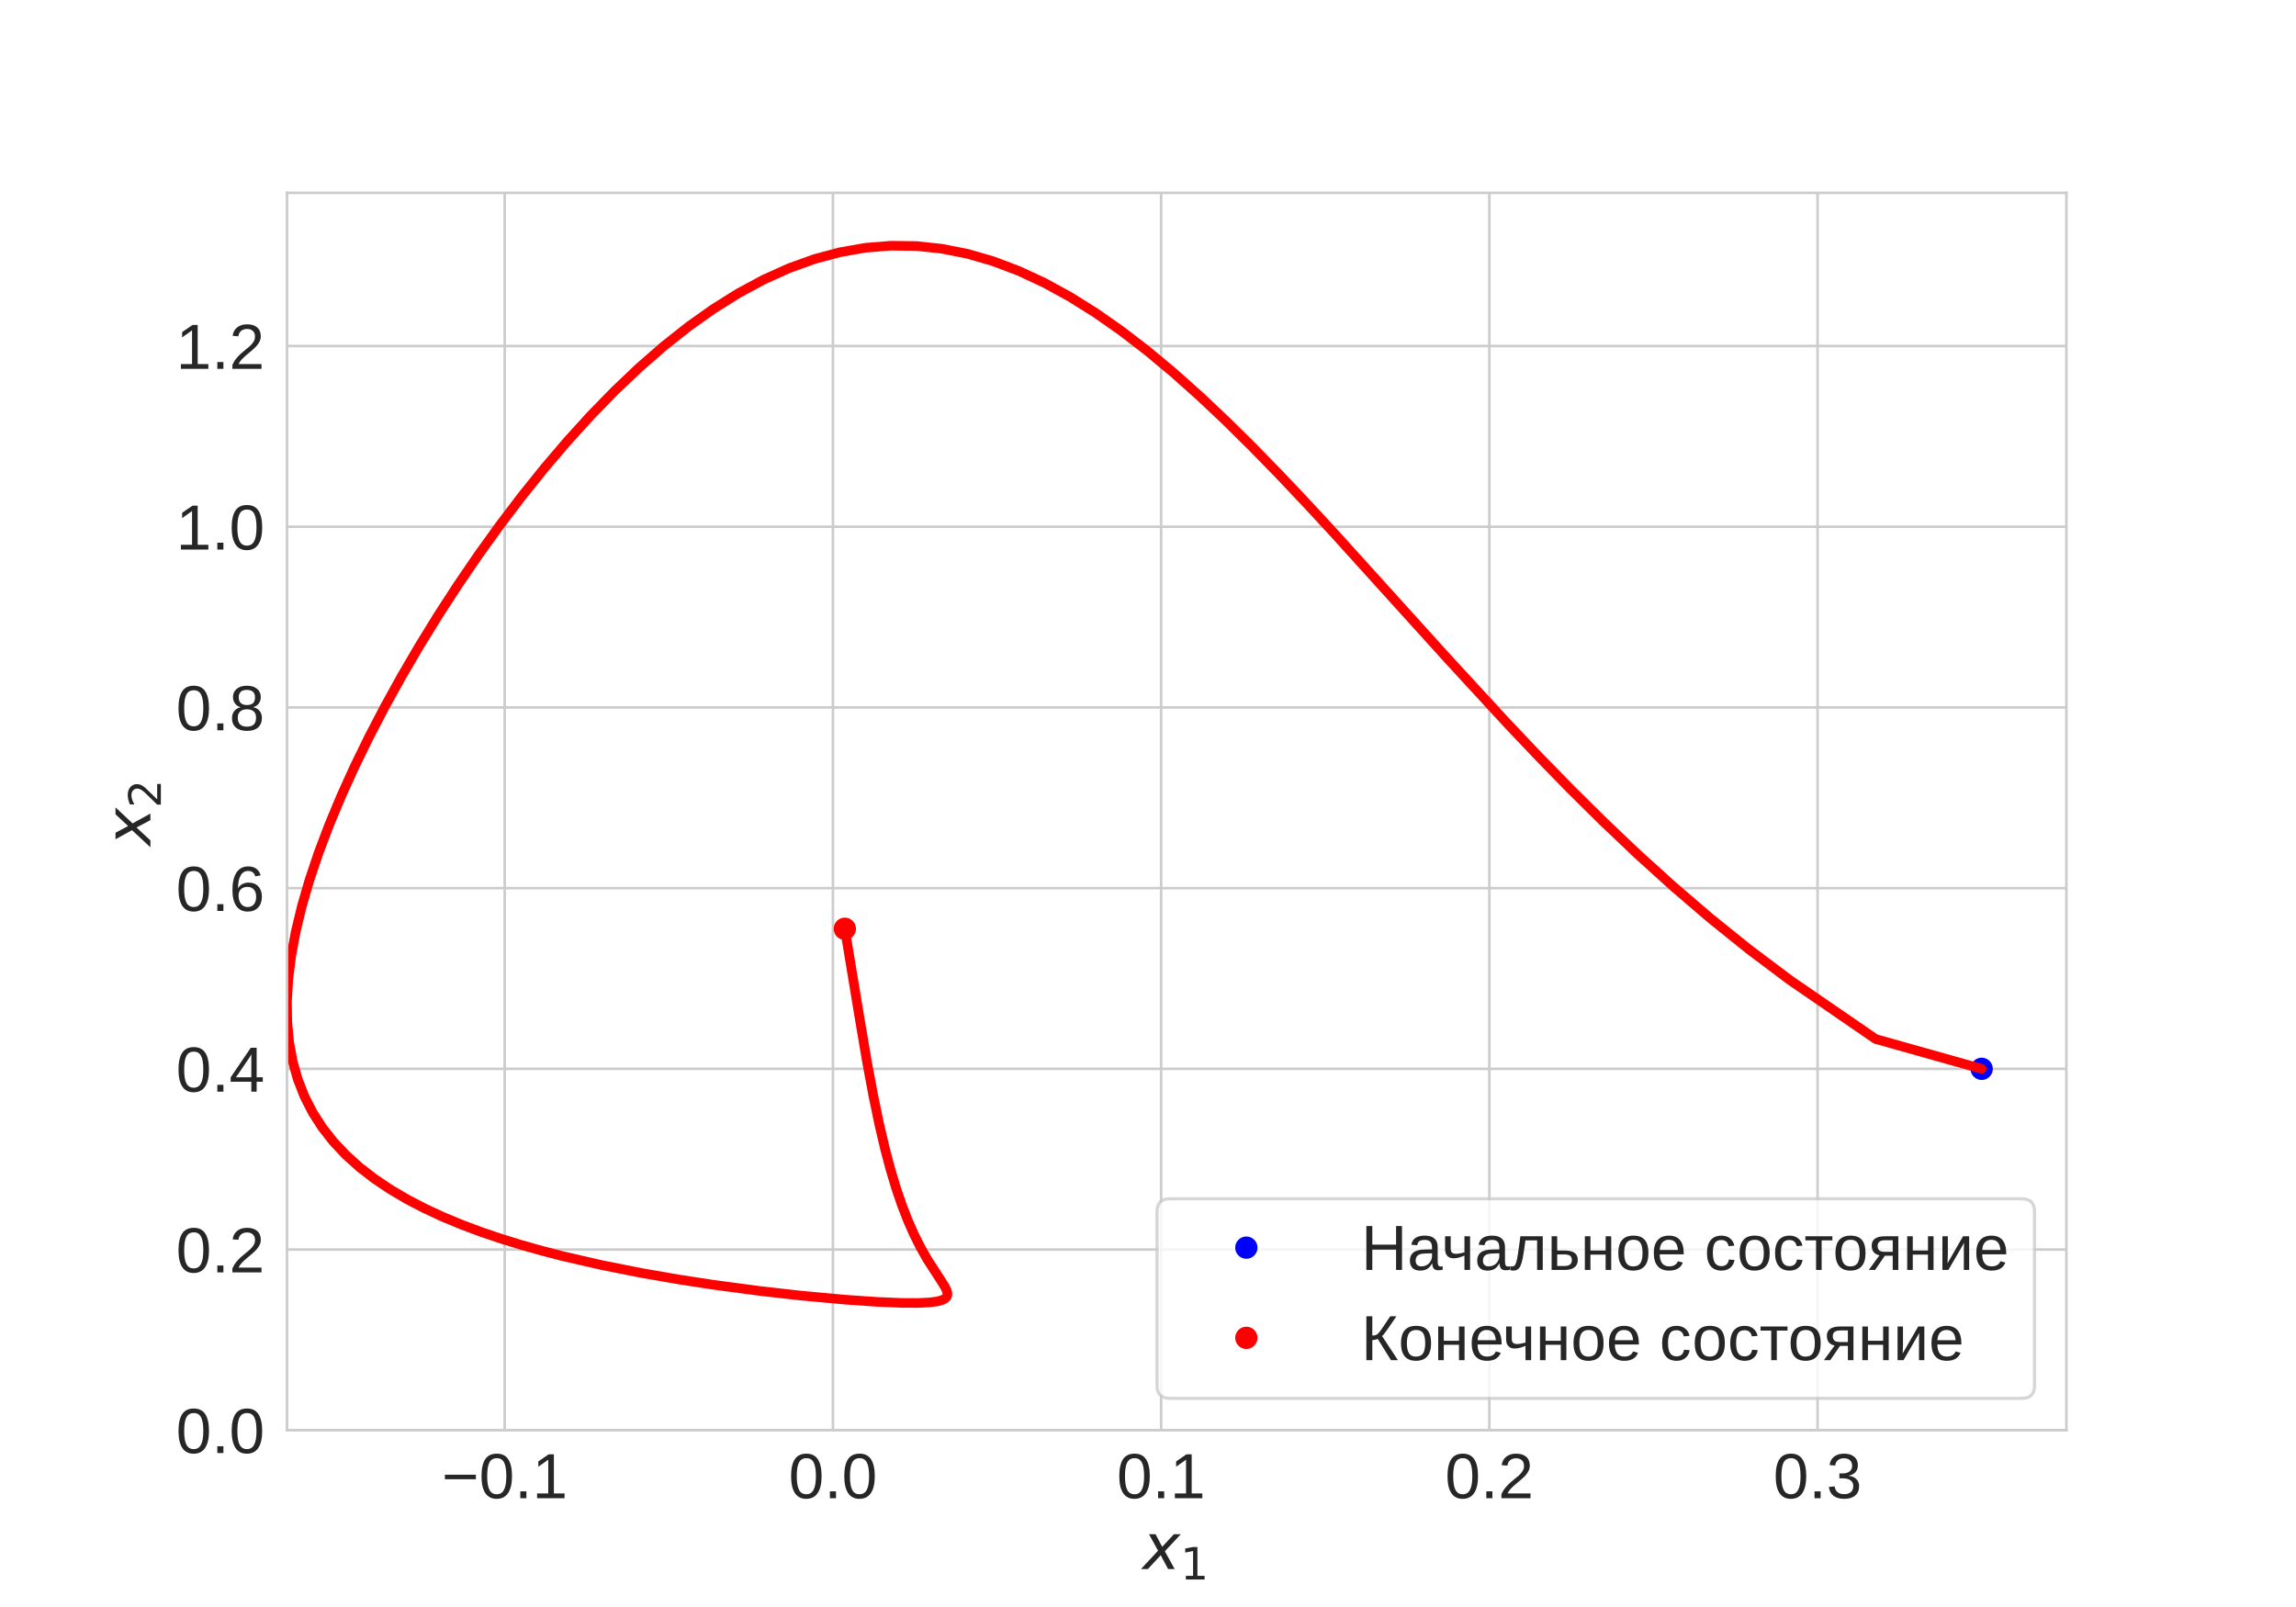
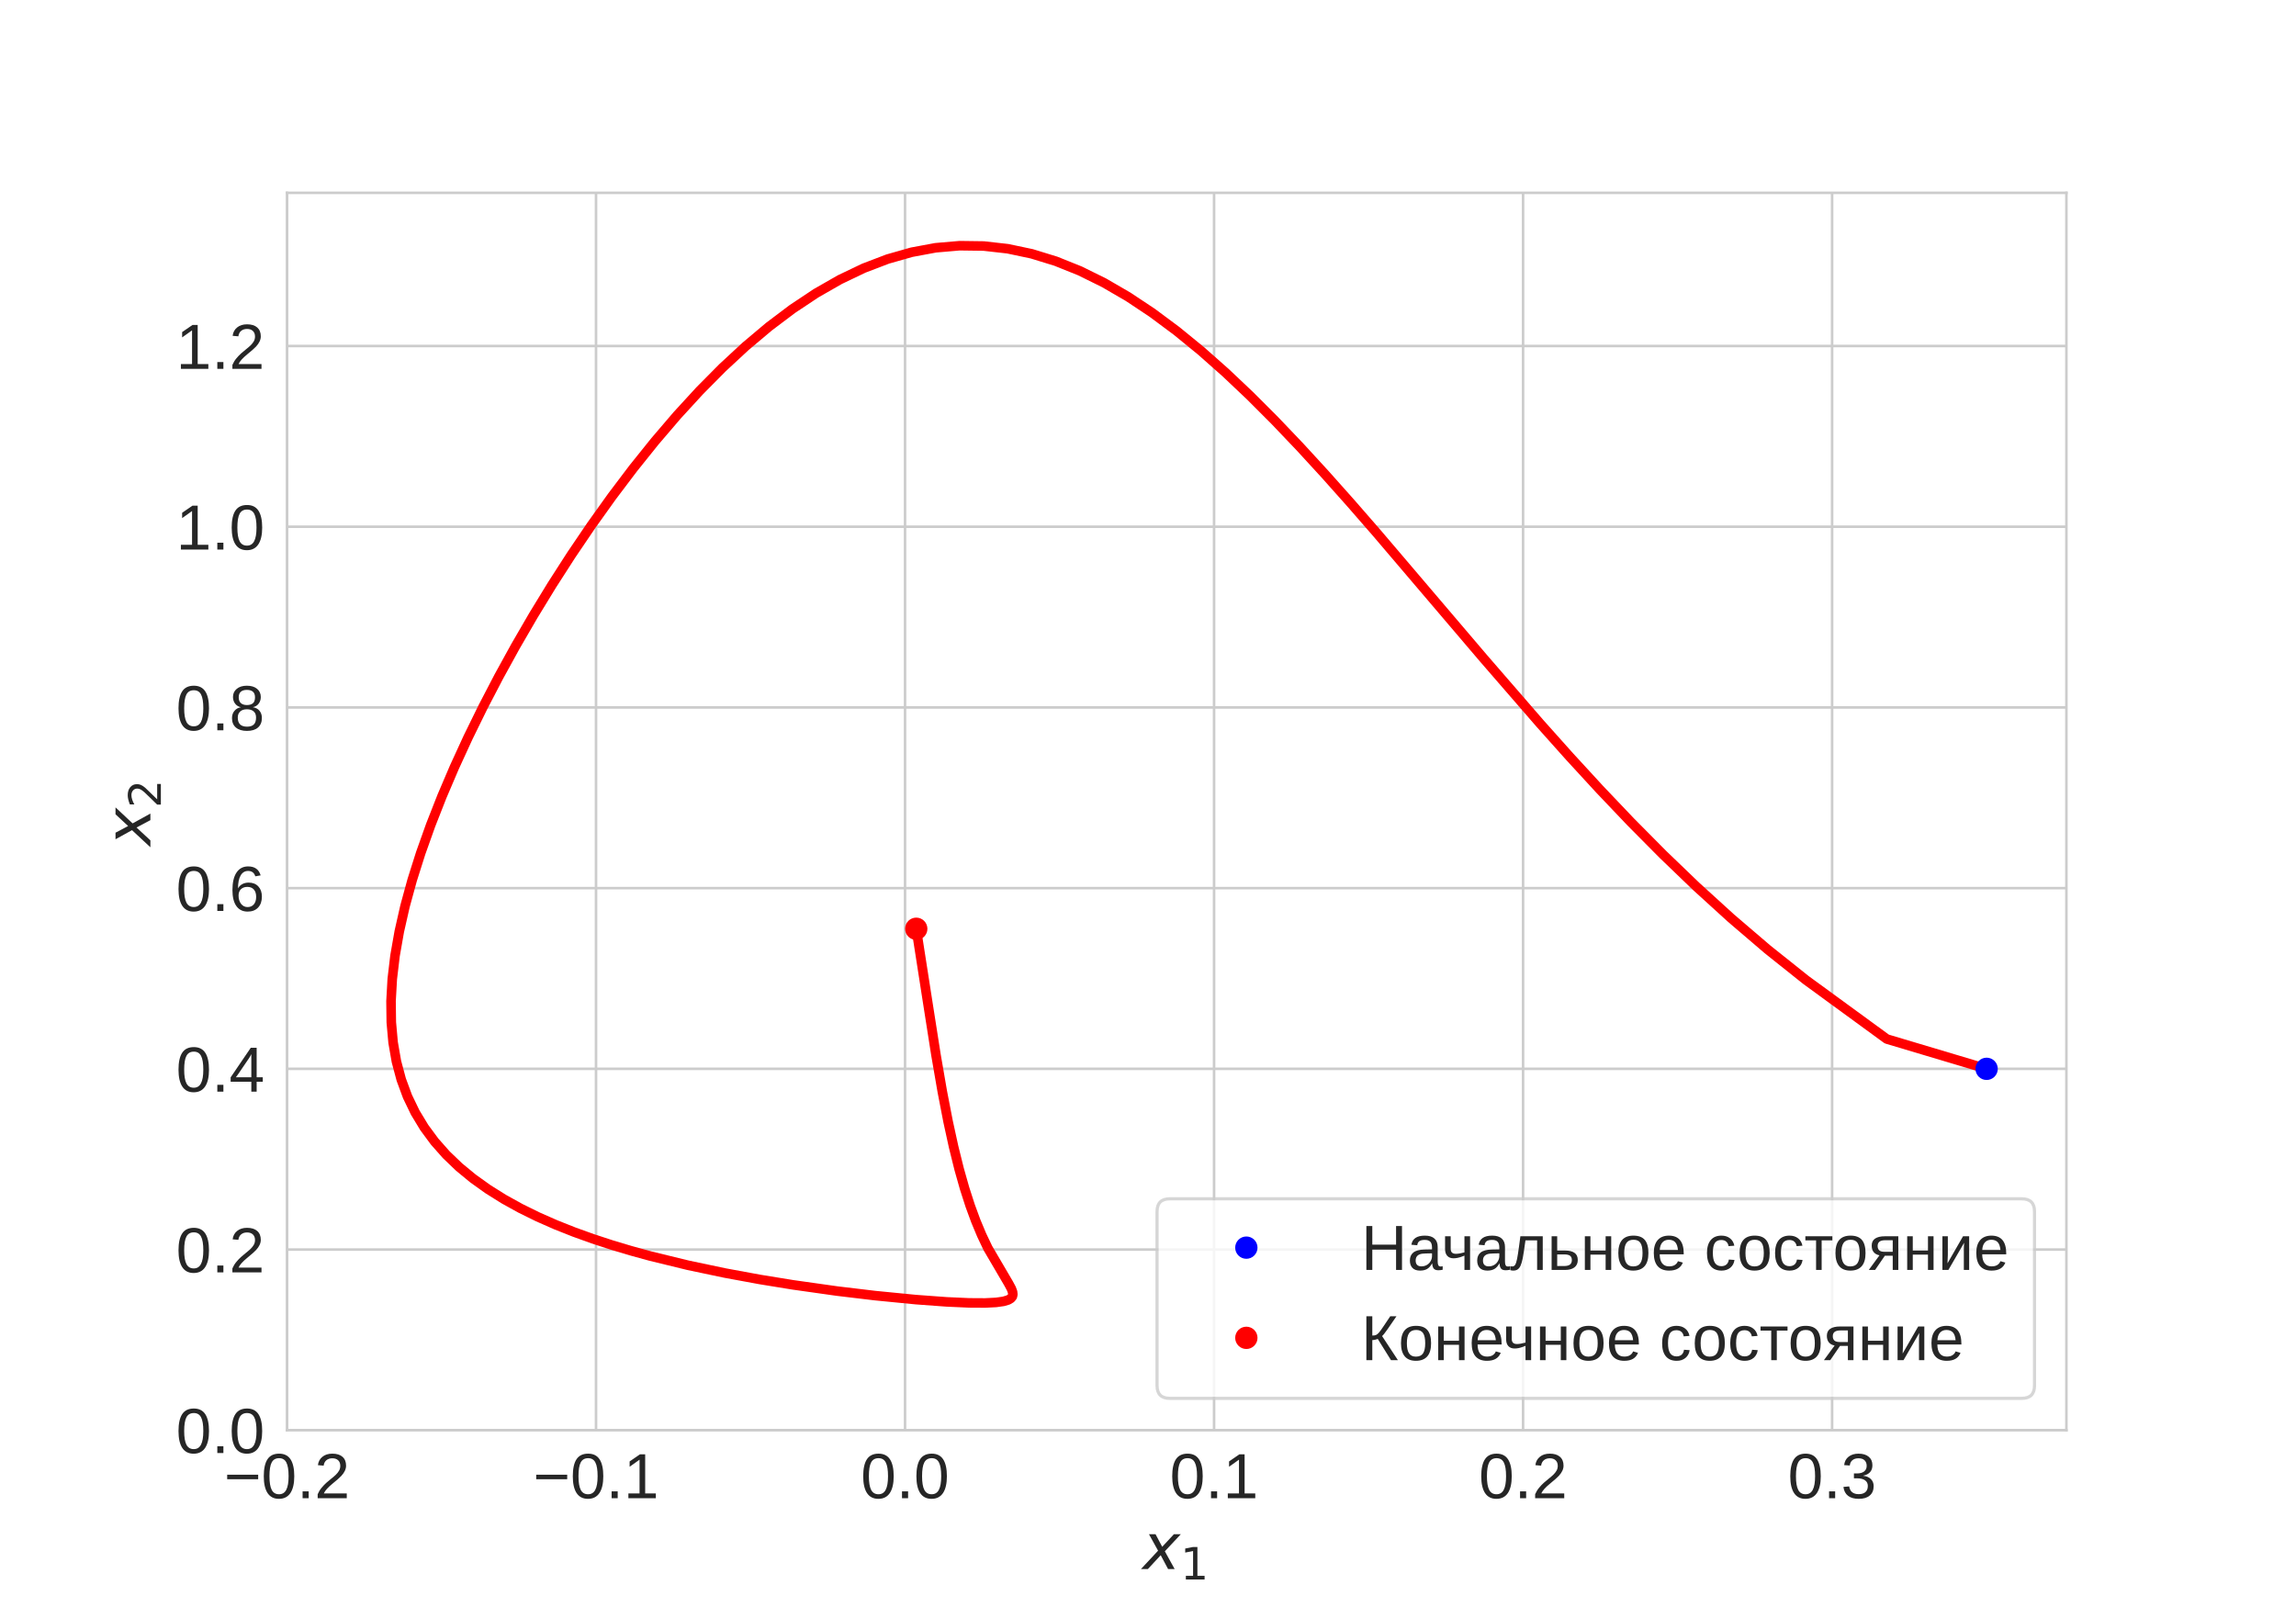
<svg xmlns="http://www.w3.org/2000/svg" xmlns:xlink="http://www.w3.org/1999/xlink" width="720pt" height="504pt" viewBox="0 0 720 504" version="1.1">
  <defs>
    <style type="text/css">*{stroke-linejoin: round; stroke-linecap: butt}</style>
  </defs>
  <g id="figure_1">
    <g id="patch_1">
      <path d="M 0 504  L 720 504  L 720 0  L 0 0  z " style="fill: #ffffff" />
    </g>
    <g id="axes_1">
      <g id="patch_2">
        <path d="M 90 448.56  L 648 448.56  L 648 60.48  L 90 60.48  z " style="fill: #ffffff" />
      </g>
      <g id="matplotlib.axis_1">
        <g id="xtick_1">
          <g id="line2d_1">
-             <path d="M 158.277 448.56  L 158.277 60.48  " clip-path="url(#p437e86e227)" style="fill: none; stroke: #cccccc; stroke-width: 0.8; stroke-linecap: round" />
+             <path d="M 90 448.56  L 90 60.48  " clip-path="url(#pb7b7784d0e)" style="fill: none; stroke: #cccccc; stroke-width: 0.8; stroke-linecap: round" />
          </g>
          <g id="text_1">
-             <text style="fill: #262626; font: 20px 'Arial', 'DejaVu Sans', 'Liberation Sans', 'Bitstream Vera Sans', sans-serif; text-anchor: middle" x="158.277" y="469.876" transform="rotate(-0 158.2767 469.8756)">−0.1</text>
+             <text style="fill: #262626; font: 20px 'Arial', 'DejaVu Sans', 'Liberation Sans', 'Bitstream Vera Sans', sans-serif; text-anchor: middle" x="90" y="469.876" transform="rotate(-0 90 469.8756)">−0.2</text>
          </g>
        </g>
        <g id="xtick_2">
          <g id="line2d_2">
-             <path d="M 261.199 448.56  L 261.199 60.48  " clip-path="url(#p437e86e227)" style="fill: none; stroke: #cccccc; stroke-width: 0.8; stroke-linecap: round" />
+             <path d="M 186.906 448.56  L 186.906 60.48  " clip-path="url(#pb7b7784d0e)" style="fill: none; stroke: #cccccc; stroke-width: 0.8; stroke-linecap: round" />
          </g>
          <g id="text_2">
-             <text style="fill: #262626; font: 20px 'Arial', 'DejaVu Sans', 'Liberation Sans', 'Bitstream Vera Sans', sans-serif; text-anchor: middle" x="261.199" y="469.876" transform="rotate(-0 261.1994 469.8756)">0.0</text>
+             <text style="fill: #262626; font: 20px 'Arial', 'DejaVu Sans', 'Liberation Sans', 'Bitstream Vera Sans', sans-serif; text-anchor: middle" x="186.906" y="469.876" transform="rotate(-0 186.9058 469.8756)">−0.1</text>
          </g>
        </g>
        <g id="xtick_3">
          <g id="line2d_3">
-             <path d="M 364.122 448.56  L 364.122 60.48  " clip-path="url(#p437e86e227)" style="fill: none; stroke: #cccccc; stroke-width: 0.8; stroke-linecap: round" />
+             <path d="M 283.812 448.56  L 283.812 60.48  " clip-path="url(#pb7b7784d0e)" style="fill: none; stroke: #cccccc; stroke-width: 0.8; stroke-linecap: round" />
          </g>
          <g id="text_3">
-             <text style="fill: #262626; font: 20px 'Arial', 'DejaVu Sans', 'Liberation Sans', 'Bitstream Vera Sans', sans-serif; text-anchor: middle" x="364.122" y="469.876" transform="rotate(-0 364.122 469.8756)">0.1</text>
+             <text style="fill: #262626; font: 20px 'Arial', 'DejaVu Sans', 'Liberation Sans', 'Bitstream Vera Sans', sans-serif; text-anchor: middle" x="283.812" y="469.876" transform="rotate(-0 283.8116 469.8756)">0.0</text>
          </g>
        </g>
        <g id="xtick_4">
          <g id="line2d_4">
-             <path d="M 467.045 448.56  L 467.045 60.48  " clip-path="url(#p437e86e227)" style="fill: none; stroke: #cccccc; stroke-width: 0.8; stroke-linecap: round" />
+             <path d="M 380.717 448.56  L 380.717 60.48  " clip-path="url(#pb7b7784d0e)" style="fill: none; stroke: #cccccc; stroke-width: 0.8; stroke-linecap: round" />
          </g>
          <g id="text_4">
-             <text style="fill: #262626; font: 20px 'Arial', 'DejaVu Sans', 'Liberation Sans', 'Bitstream Vera Sans', sans-serif; text-anchor: middle" x="467.045" y="469.876" transform="rotate(-0 467.0446 469.8756)">0.2</text>
+             <text style="fill: #262626; font: 20px 'Arial', 'DejaVu Sans', 'Liberation Sans', 'Bitstream Vera Sans', sans-serif; text-anchor: middle" x="380.717" y="469.876" transform="rotate(-0 380.7174 469.8756)">0.1</text>
          </g>
        </g>
        <g id="xtick_5">
          <g id="line2d_5">
-             <path d="M 569.967 448.56  L 569.967 60.48  " clip-path="url(#p437e86e227)" style="fill: none; stroke: #cccccc; stroke-width: 0.8; stroke-linecap: round" />
+             <path d="M 477.623 448.56  L 477.623 60.48  " clip-path="url(#pb7b7784d0e)" style="fill: none; stroke: #cccccc; stroke-width: 0.8; stroke-linecap: round" />
          </g>
          <g id="text_5">
-             <text style="fill: #262626; font: 20px 'Arial', 'DejaVu Sans', 'Liberation Sans', 'Bitstream Vera Sans', sans-serif; text-anchor: middle" x="569.967" y="469.876" transform="rotate(-0 569.9673 469.8756)">0.3</text>
+             <text style="fill: #262626; font: 20px 'Arial', 'DejaVu Sans', 'Liberation Sans', 'Bitstream Vera Sans', sans-serif; text-anchor: middle" x="477.623" y="469.876" transform="rotate(-0 477.6232 469.8756)">0.2</text>
          </g>
        </g>
-         <g id="text_6">
+         <g id="xtick_6">
+           <g id="line2d_6">
+             <path d="M 574.529 448.56  L 574.529 60.48  " clip-path="url(#pb7b7784d0e)" style="fill: none; stroke: #cccccc; stroke-width: 0.8; stroke-linecap: round" />
+           </g>
+           <g id="text_6">
+             <text style="fill: #262626; font: 20px 'Arial', 'DejaVu Sans', 'Liberation Sans', 'Bitstream Vera Sans', sans-serif; text-anchor: middle" x="574.529" y="469.876" transform="rotate(-0 574.529 469.8756)">0.3</text>
+           </g>
+         </g>
+         <g id="text_7">
          <g style="fill: #262626" transform="translate(358.3 492.1662)">
            <text>
              <tspan style="font: oblique 20px 'DejaVu Sans'" x="0" y="-0.062">x</tspan>
              <tspan style="font: 14px 'DejaVu Sans'" x="11.836" y="3.219">1</tspan>
            </text>
          </g>
        </g>
      </g>
      <g id="matplotlib.axis_2">
        <g id="ytick_1">
-           <g id="line2d_6">
-             <path d="M 90 448.56  L 648 448.56  " clip-path="url(#p437e86e227)" style="fill: none; stroke: #cccccc; stroke-width: 0.8; stroke-linecap: round" />
+           <g id="line2d_7">
+             <path d="M 90 448.56  L 648 448.56  " clip-path="url(#pb7b7784d0e)" style="fill: none; stroke: #cccccc; stroke-width: 0.8; stroke-linecap: round" />
          </g>
-           <g id="text_7">
+           <g id="text_8">
            <text style="fill: #262626; font: 20px 'Arial', 'DejaVu Sans', 'Liberation Sans', 'Bitstream Vera Sans', sans-serif; text-anchor: end" x="83" y="455.718" transform="rotate(-0 83 455.7178)">0.0</text>
          </g>
        </g>
        <g id="ytick_2">
-           <g id="line2d_7">
-             <path d="M 90 391.887  L 648 391.887  " clip-path="url(#p437e86e227)" style="fill: none; stroke: #cccccc; stroke-width: 0.8; stroke-linecap: round" />
+           <g id="line2d_8">
+             <path d="M 90 391.887  L 648 391.887  " clip-path="url(#pb7b7784d0e)" style="fill: none; stroke: #cccccc; stroke-width: 0.8; stroke-linecap: round" />
          </g>
-           <g id="text_8">
+           <g id="text_9">
            <text style="fill: #262626; font: 20px 'Arial', 'DejaVu Sans', 'Liberation Sans', 'Bitstream Vera Sans', sans-serif; text-anchor: end" x="83" y="399.045" transform="rotate(-0 83 399.0452)">0.2</text>
          </g>
        </g>
        <g id="ytick_3">
-           <g id="line2d_8">
-             <path d="M 90 335.215  L 648 335.215  " clip-path="url(#p437e86e227)" style="fill: none; stroke: #cccccc; stroke-width: 0.8; stroke-linecap: round" />
+           <g id="line2d_9">
+             <path d="M 90 335.215  L 648 335.215  " clip-path="url(#pb7b7784d0e)" style="fill: none; stroke: #cccccc; stroke-width: 0.8; stroke-linecap: round" />
          </g>
-           <g id="text_9">
+           <g id="text_10">
            <text style="fill: #262626; font: 20px 'Arial', 'DejaVu Sans', 'Liberation Sans', 'Bitstream Vera Sans', sans-serif; text-anchor: end" x="83" y="342.373" transform="rotate(-0 83 342.3726)">0.4</text>
          </g>
        </g>
        <g id="ytick_4">
-           <g id="line2d_9">
-             <path d="M 90 278.542  L 648 278.542  " clip-path="url(#p437e86e227)" style="fill: none; stroke: #cccccc; stroke-width: 0.8; stroke-linecap: round" />
+           <g id="line2d_10">
+             <path d="M 90 278.542  L 648 278.542  " clip-path="url(#pb7b7784d0e)" style="fill: none; stroke: #cccccc; stroke-width: 0.8; stroke-linecap: round" />
          </g>
-           <g id="text_10">
+           <g id="text_11">
            <text style="fill: #262626; font: 20px 'Arial', 'DejaVu Sans', 'Liberation Sans', 'Bitstream Vera Sans', sans-serif; text-anchor: end" x="83" y="285.7" transform="rotate(-0 83 285.7)">0.6</text>
          </g>
        </g>
        <g id="ytick_5">
-           <g id="line2d_10">
-             <path d="M 90 221.87  L 648 221.87  " clip-path="url(#p437e86e227)" style="fill: none; stroke: #cccccc; stroke-width: 0.8; stroke-linecap: round" />
+           <g id="line2d_11">
+             <path d="M 90 221.87  L 648 221.87  " clip-path="url(#pb7b7784d0e)" style="fill: none; stroke: #cccccc; stroke-width: 0.8; stroke-linecap: round" />
          </g>
-           <g id="text_11">
+           <g id="text_12">
            <text style="fill: #262626; font: 20px 'Arial', 'DejaVu Sans', 'Liberation Sans', 'Bitstream Vera Sans', sans-serif; text-anchor: end" x="83" y="229.027" transform="rotate(-0 83 229.0274)">0.8</text>
          </g>
        </g>
        <g id="ytick_6">
-           <g id="line2d_11">
-             <path d="M 90 165.197  L 648 165.197  " clip-path="url(#p437e86e227)" style="fill: none; stroke: #cccccc; stroke-width: 0.8; stroke-linecap: round" />
+           <g id="line2d_12">
+             <path d="M 90 165.197  L 648 165.197  " clip-path="url(#pb7b7784d0e)" style="fill: none; stroke: #cccccc; stroke-width: 0.8; stroke-linecap: round" />
          </g>
-           <g id="text_12">
+           <g id="text_13">
            <text style="fill: #262626; font: 20px 'Arial', 'DejaVu Sans', 'Liberation Sans', 'Bitstream Vera Sans', sans-serif; text-anchor: end" x="83" y="172.355" transform="rotate(-0 83 172.3549)">1.0</text>
          </g>
        </g>
        <g id="ytick_7">
-           <g id="line2d_12">
-             <path d="M 90 108.524  L 648 108.524  " clip-path="url(#p437e86e227)" style="fill: none; stroke: #cccccc; stroke-width: 0.8; stroke-linecap: round" />
+           <g id="line2d_13">
+             <path d="M 90 108.524  L 648 108.524  " clip-path="url(#pb7b7784d0e)" style="fill: none; stroke: #cccccc; stroke-width: 0.8; stroke-linecap: round" />
          </g>
-           <g id="text_13">
+           <g id="text_14">
            <text style="fill: #262626; font: 20px 'Arial', 'DejaVu Sans', 'Liberation Sans', 'Bitstream Vera Sans', sans-serif; text-anchor: end" x="83" y="115.682" transform="rotate(-0 83 115.6823)">1.2</text>
          </g>
        </g>
-         <g id="text_14">
+         <g id="text_15">
          <g style="fill: #262626" transform="translate(47.225 265.22) rotate(-90)">
            <text>
              <tspan style="font: oblique 20px 'DejaVu Sans'" x="0" y="-0.062">x</tspan>
              <tspan style="font: 14px 'DejaVu Sans'" x="11.836" y="3.219">2</tspan>
            </text>
          </g>
        </g>
      </g>
-       <g id="line2d_13">
-         <defs>
-           <path id="m7f23a1a50b" d="M 0 3  C 0.796 3 1.559 2.684 2.121 2.121  C 2.684 1.559 3 0.796 3 0  C 3 -0.796 2.684 -1.559 2.121 -2.121  C 1.559 -2.684 0.796 -3 0 -3  C -0.796 -3 -1.559 -2.684 -2.121 -2.121  C -2.684 -1.559 -3 -0.796 -3 0  C -3 0.796 -2.684 1.559 -2.121 2.121  C -1.559 2.684 -0.796 3 0 3  z " style="stroke: #0000ff" />
-         </defs>
-         <g clip-path="url(#p437e86e227)">
-           <use xlink:href="#m7f23a1a50b" x="621.429" y="335.215" style="fill: #0000ff; stroke: #0000ff" />
-         </g>
-       </g>
      <g id="line2d_14">
-         <defs>
-           <path id="m328726e68c" d="M 0 3  C 0.796 3 1.559 2.684 2.121 2.121  C 2.684 1.559 3 0.796 3 0  C 3 -0.796 2.684 -1.559 2.121 -2.121  C 1.559 -2.684 0.796 -3 0 -3  C -0.796 -3 -1.559 -2.684 -2.121 -2.121  C -2.684 -1.559 -3 -0.796 -3 0  C -3 0.796 -2.684 1.559 -2.121 2.121  C -1.559 2.684 -0.796 3 0 3  z " style="stroke: #ff0000" />
-         </defs>
-         <g clip-path="url(#p437e86e227)">
-           <use xlink:href="#m328726e68c" x="264.931" y="291.288" style="fill: #ff0000; stroke: #ff0000" />
-         </g>
+         <path d="M 622.982 335.215  L 591.677 325.863  L 566.306 307.34  L 554.285 297.749  L 542.857 287.973  L 531.944 278.037  L 521.473 267.967  L 511.385 257.79  L 501.632 247.538  L 492.17 237.242  L 482.965 226.938  L 465.204 206.449  L 431.645 167.046  L 423.56 157.764  L 415.568 148.792  L 407.659 140.174  L 399.821 131.95  L 392.043 124.162  L 384.318 116.85  L 376.636 110.05  L 368.991 103.801  L 361.375 98.137  L 353.783 93.088  L 346.208 88.686  L 338.647 84.956  L 331.095 81.921  L 323.55 79.601  L 316.009 78.011  L 308.472 77.161  L 300.937 77.06  L 293.406 77.709  L 285.882 79.107  L 278.367 81.245  L 270.865 84.111  L 263.383 87.69  L 255.927 91.958  L 248.507 96.89  L 241.132 102.454  L 233.814 108.615  L 226.565 115.334  L 219.4 122.568  L 212.335 130.271  L 205.387 138.395  L 198.573 146.888  L 191.915 155.698  L 185.43 164.772  L 179.143 174.056  L 173.073 183.497  L 167.244 193.042  L 161.678 202.639  L 156.398 212.24  L 151.427 221.798  L 146.786 231.268  L 142.498 240.609  L 138.582 249.784  L 135.058 258.76  L 131.943 267.507  L 129.254 275.999  L 127.005 284.214  L 125.209 292.135  L 123.874 299.747  L 123.01 307.039  L 122.62 314.006  L 122.708 320.641  L 123.274 326.946  L 124.313 332.92  L 125.82 338.568  L 127.785 343.895  L 130.198 348.909  L 133.043 353.618  L 136.302 358.033  L 139.955 362.163  L 143.978 366.022  L 148.345 369.619  L 153.028 372.968  L 157.995 376.081  L 163.216 378.971  L 168.655 381.648  L 174.278 384.127  L 180.048 386.417  L 185.93 388.531  L 191.887 390.48  L 197.883 392.274  L 203.885 393.923  L 215.775 396.824  L 227.315 399.255  L 238.306 401.279  L 248.594 402.953  L 262.485 404.914  L 274.387 406.338  L 287.199 407.594  L 296.862 408.304  L 303.912 408.62  L 308.91 408.65  L 312.357 408.474  L 314.661 408.149  L 316.134 407.713  L 317.012 407.197  L 317.467 406.62  L 317.623 405.997  L 317.528 405.171  L 317.142 404.128  L 316.26 402.491  L 309.794 391.455  L 307.838 387.342  L 306.012 382.974  L 304.242 378.158  L 302.484 372.706  L 300.776 366.662  L 299.046 359.691  L 297.311 351.747  L 295.497 342.367  L 293.514 330.88  L 291.066 315.276  L 287.325 291.288  L 287.325 291.288  " clip-path="url(#pb7b7784d0e)" style="fill: none; stroke: #ff0000; stroke-width: 3; stroke-linecap: round" />
      </g>
      <g id="line2d_15">
-         <path d="M 621.429 335.215  L 588.18 325.863  L 561.233 307.34  L 548.466 297.749  L 536.329 287.973  L 524.738 278.037  L 513.617 267.967  L 502.903 257.79  L 492.544 247.538  L 482.495 237.242  L 472.718 226.938  L 453.855 206.449  L 418.211 167.046  L 409.624 157.764  L 401.137 148.792  L 392.736 140.174  L 384.411 131.95  L 376.151 124.162  L 367.946 116.85  L 359.788 110.05  L 351.668 103.801  L 343.579 98.137  L 335.515 93.088  L 327.47 88.686  L 319.439 84.956  L 311.419 81.921  L 303.405 79.601  L 295.396 78.011  L 287.39 77.161  L 279.388 77.06  L 271.39 77.709  L 263.398 79.107  L 255.416 81.245  L 247.449 84.111  L 239.502 87.69  L 231.584 91.958  L 223.703 96.89  L 215.87 102.454  L 208.097 108.615  L 200.398 115.334  L 192.789 122.568  L 185.285 130.271  L 177.905 138.395  L 170.669 146.888  L 163.596 155.698  L 156.71 164.772  L 150.032 174.056  L 143.585 183.497  L 137.394 193.042  L 131.482 202.639  L 125.875 212.24  L 120.595 221.798  L 115.666 231.268  L 111.111 240.609  L 106.952 249.784  L 103.209 258.76  L 99.901 267.507  L 97.045 275.999  L 94.657 284.214  L 92.749 292.135  L 91.332 299.747  L 90.414 307.039  L 90 314.006  L 90.093 320.641  L 90.694 326.946  L 91.797 332.92  L 93.398 338.568  L 95.486 343.895  L 98.048 348.909  L 101.07 353.618  L 104.531 358.033  L 108.411 362.163  L 112.683 366.022  L 117.322 369.619  L 122.295 372.968  L 127.571 376.081  L 133.116 378.971  L 138.893 381.648  L 144.865 384.127  L 150.993 386.417  L 157.24 388.531  L 163.567 390.48  L 169.936 392.274  L 176.31 393.923  L 188.938 396.824  L 201.195 399.255  L 212.869 401.279  L 223.795 402.953  L 238.548 404.914  L 251.189 406.338  L 264.797 407.594  L 275.06 408.304  L 282.547 408.62  L 287.856 408.65  L 291.518 408.474  L 293.964 408.149  L 295.529 407.713  L 296.462 407.197  L 296.858 406.769  L 297.093 406.156  L 297.082 405.507  L 296.835 404.655  L 296.217 403.409  L 294.806 401.175  L 290.752 394.899  L 288.576 391.046  L 286.62 387.135  L 284.691 382.765  L 282.821 377.948  L 281.031 372.706  L 279.275 366.87  L 277.53 360.299  L 275.751 352.721  L 273.895 343.82  L 271.897 333.112  L 269.517 319.058  L 264.931 291.288  L 264.931 291.288  " clip-path="url(#p437e86e227)" style="fill: none; stroke: #ff0000; stroke-width: 3; stroke-linecap: round" />
+         <defs>
+           <path id="m99c7f8bbce" d="M 0 3  C 0.796 3 1.559 2.684 2.121 2.121  C 2.684 1.559 3 0.796 3 0  C 3 -0.796 2.684 -1.559 2.121 -2.121  C 1.559 -2.684 0.796 -3 0 -3  C -0.796 -3 -1.559 -2.684 -2.121 -2.121  C -2.684 -1.559 -3 -0.796 -3 0  C -3 0.796 -2.684 1.559 -2.121 2.121  C -1.559 2.684 -0.796 3 0 3  z " style="stroke: #ff0000" />
+         </defs>
+         <g clip-path="url(#pb7b7784d0e)">
+           <use xlink:href="#m99c7f8bbce" x="287.325" y="291.288" style="fill: #ff0000; stroke: #ff0000" />
+         </g>
      </g>
      <g id="patch_3">
        <path d="M 90 448.56  L 90 60.48  " style="fill: none; stroke: #cccccc; stroke-width: 0.8; stroke-linejoin: miter; stroke-linecap: square" />
      </g>
      <g id="patch_4">
        <path d="M 648 448.56  L 648 60.48  " style="fill: none; stroke: #cccccc; stroke-width: 0.8; stroke-linejoin: miter; stroke-linecap: square" />
      </g>
      <g id="patch_5">
        <path d="M 90 448.56  L 648 448.56  " style="fill: none; stroke: #cccccc; stroke-width: 0.8; stroke-linejoin: miter; stroke-linecap: square" />
      </g>
      <g id="patch_6">
        <path d="M 90 60.48  L 648 60.48  " style="fill: none; stroke: #cccccc; stroke-width: 0.8; stroke-linejoin: miter; stroke-linecap: square" />
      </g>
+       <g id="line2d_16">
+         <defs>
+           <path id="m4b3e199771" d="M 0 3  C 0.796 3 1.559 2.684 2.121 2.121  C 2.684 1.559 3 0.796 3 0  C 3 -0.796 2.684 -1.559 2.121 -2.121  C 1.559 -2.684 0.796 -3 0 -3  C -0.796 -3 -1.559 -2.684 -2.121 -2.121  C -2.684 -1.559 -3 -0.796 -3 0  C -3 0.796 -2.684 1.559 -2.121 2.121  C -1.559 2.684 -0.796 3 0 3  z " style="stroke: #0000ff" />
+         </defs>
+         <g clip-path="url(#pb7b7784d0e)">
+           <use xlink:href="#m4b3e199771" x="622.982" y="335.215" style="fill: #0000ff; stroke: #0000ff" />
+         </g>
+       </g>
      <g id="legend_1">
        <g id="patch_7">
          <path d="M 366.841 438.56  L 634 438.56  Q 638 438.56 638 434.56  L 638 379.979  Q 638 375.979 634 375.979  L 366.841 375.979  Q 362.841 375.979 362.841 379.979  L 362.841 434.56  Q 362.841 438.56 366.841 438.56  z " style="fill: #ffffff; opacity: 0.8; stroke: #cccccc; stroke-linejoin: miter" />
        </g>
-         <g id="line2d_16">
-           <g>
-             <use xlink:href="#m7f23a1a50b" x="390.841" y="391.294" style="fill: #0000ff; stroke: #0000ff" />
-           </g>
-         </g>
-         <g id="text_15">
-           <text style="fill: #262626; font: 20px 'Arial', 'DejaVu Sans', 'Liberation Sans', 'Bitstream Vera Sans', sans-serif; text-anchor: start" x="426.841" y="398.294" transform="rotate(-0 426.8406 398.2944)">Начальное состояние</text>
-         </g>
        <g id="line2d_17">
          <g>
-             <use xlink:href="#m328726e68c" x="390.841" y="419.585" style="fill: #ff0000; stroke: #ff0000" />
+             <use xlink:href="#m4b3e199771" x="390.841" y="391.294" style="fill: #0000ff; stroke: #0000ff" />
          </g>
        </g>
        <g id="text_16">
+           <text style="fill: #262626; font: 20px 'Arial', 'DejaVu Sans', 'Liberation Sans', 'Bitstream Vera Sans', sans-serif; text-anchor: start" x="426.841" y="398.294" transform="rotate(-0 426.8406 398.2944)">Начальное состояние</text>
+         </g>
+         <g id="line2d_18">
+           <g>
+             <use xlink:href="#m99c7f8bbce" x="390.841" y="419.585" style="fill: #ff0000; stroke: #ff0000" />
+           </g>
+         </g>
+         <g id="text_17">
          <text style="fill: #262626; font: 20px 'Arial', 'DejaVu Sans', 'Liberation Sans', 'Bitstream Vera Sans', sans-serif; text-anchor: start" x="426.841" y="426.585" transform="rotate(-0 426.8406 426.585)">Конечное состояние</text>
        </g>
      </g>
    </g>
  </g>
  <defs>
-     <clipPath id="p437e86e227">
+     <clipPath id="pb7b7784d0e">
      <rect x="90" y="60.48" width="558" height="388.08" />
    </clipPath>
  </defs>
</svg>
